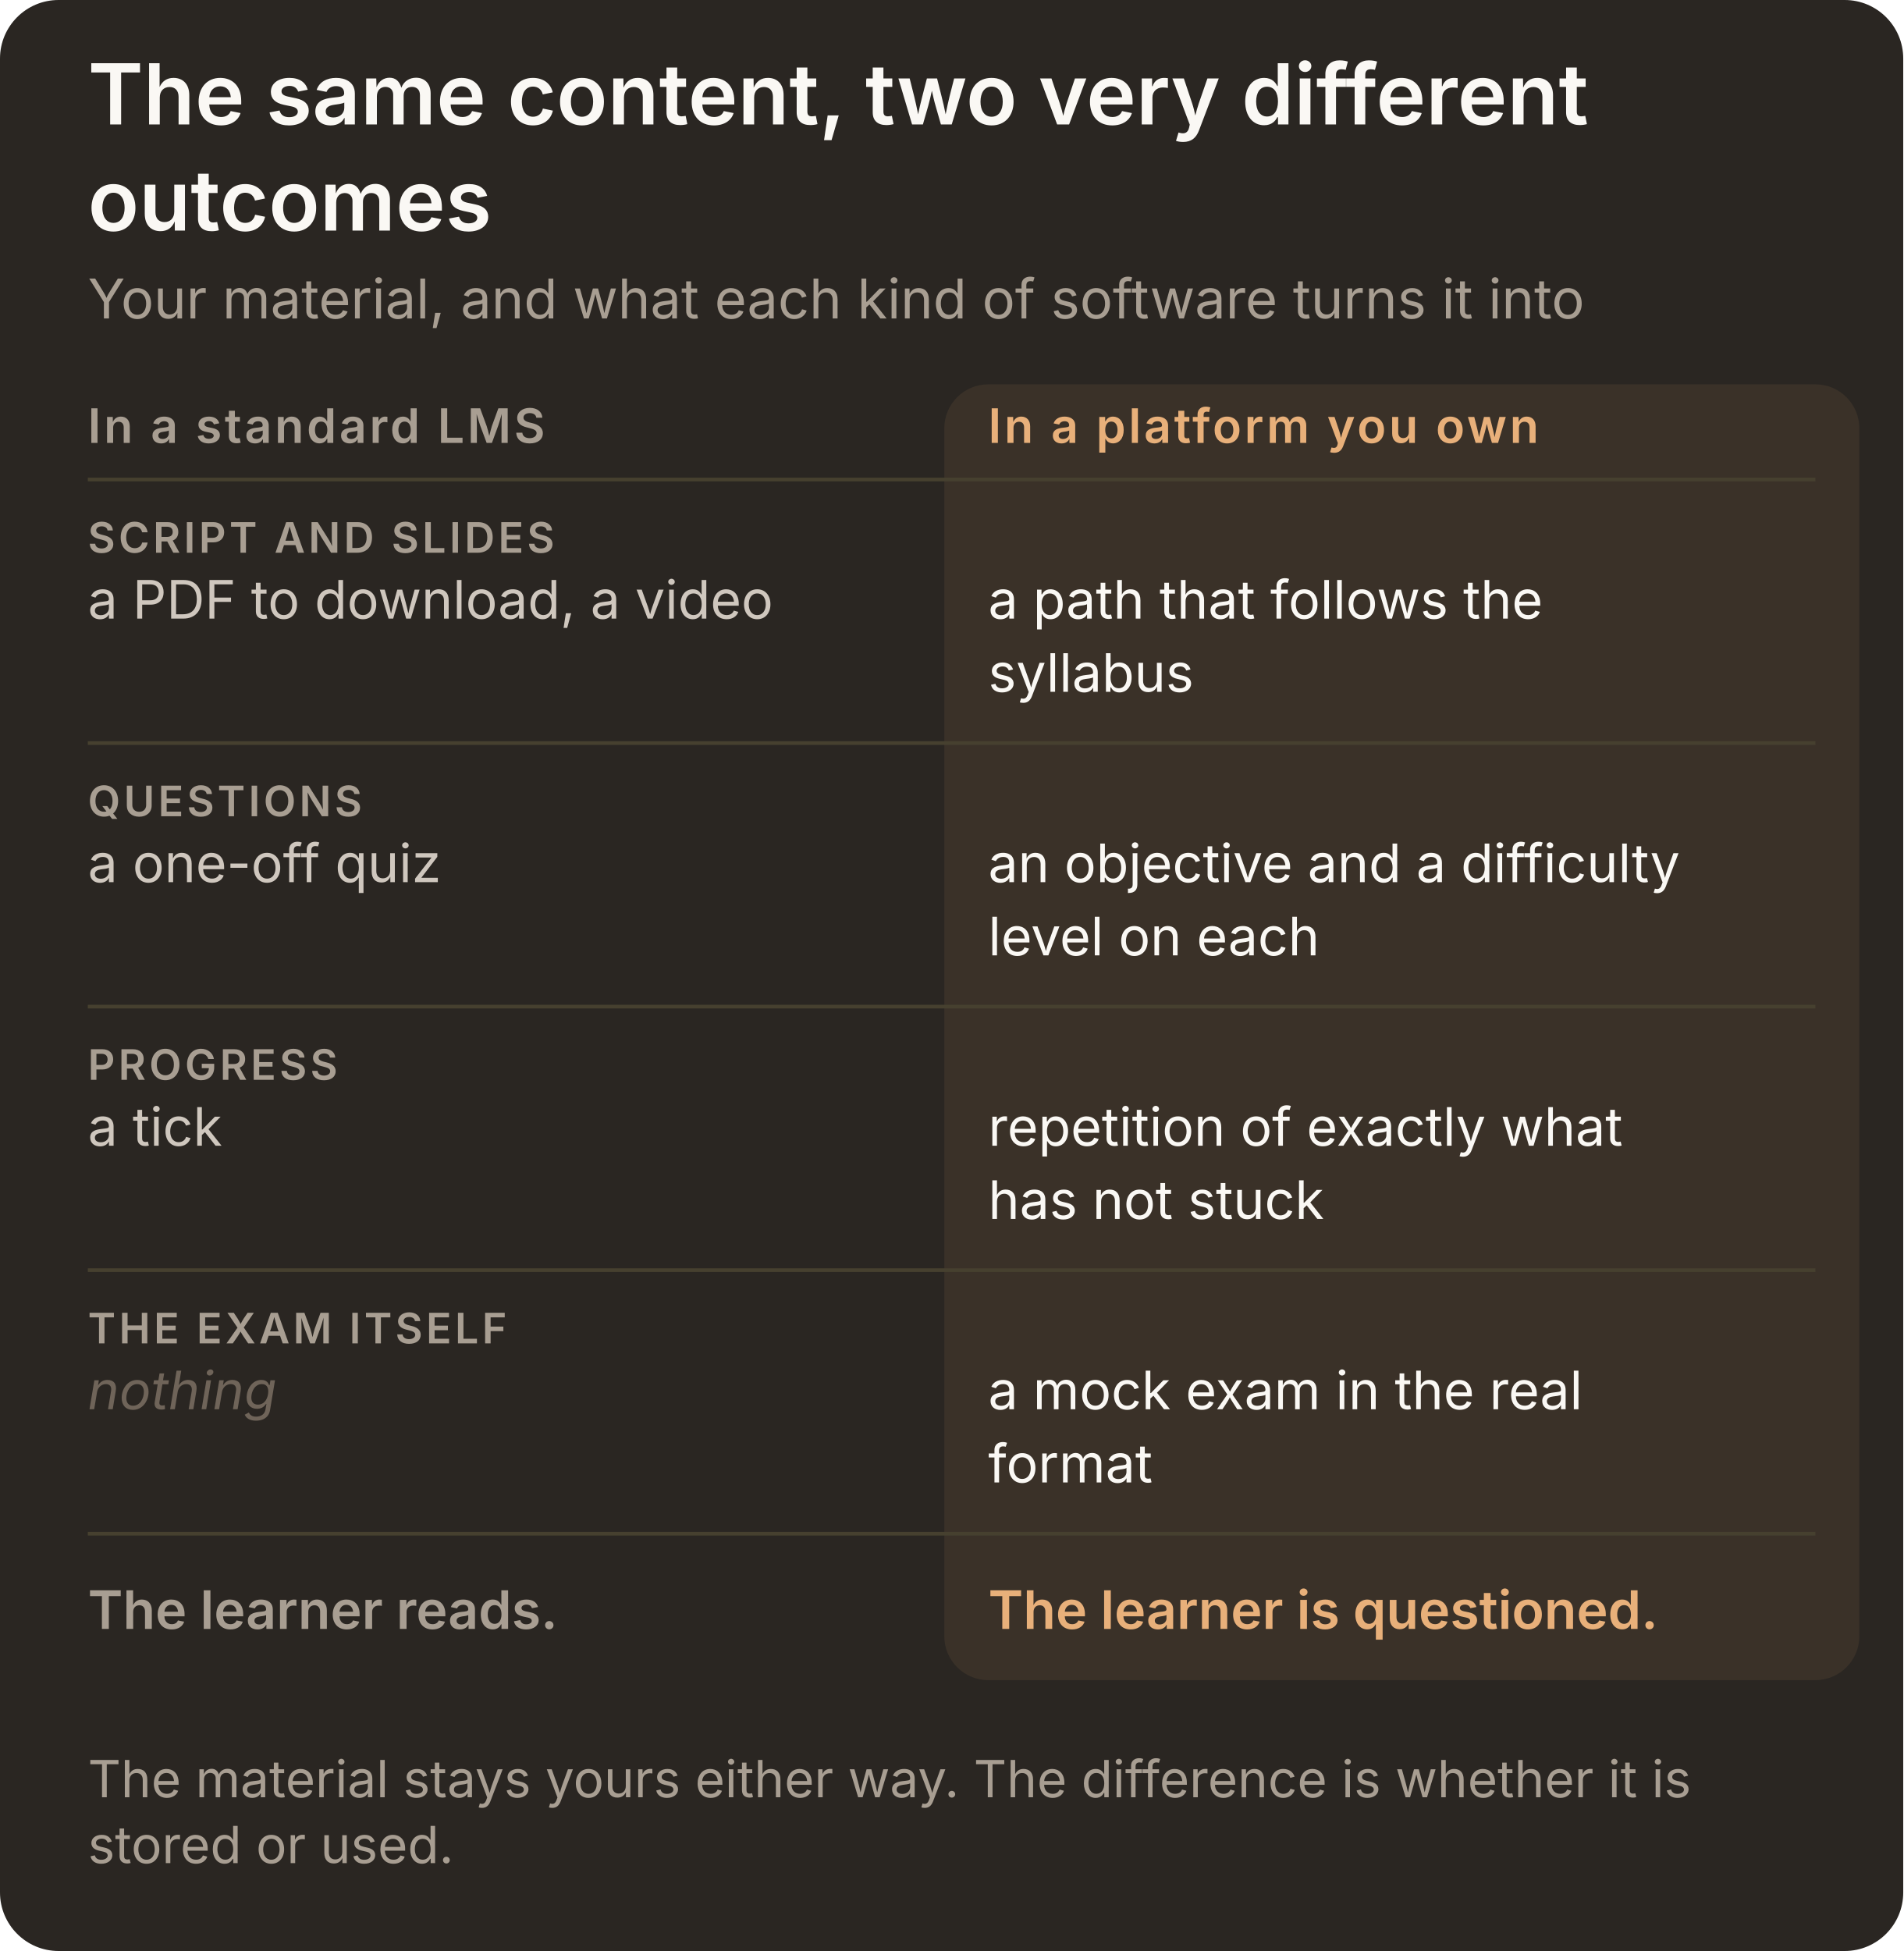
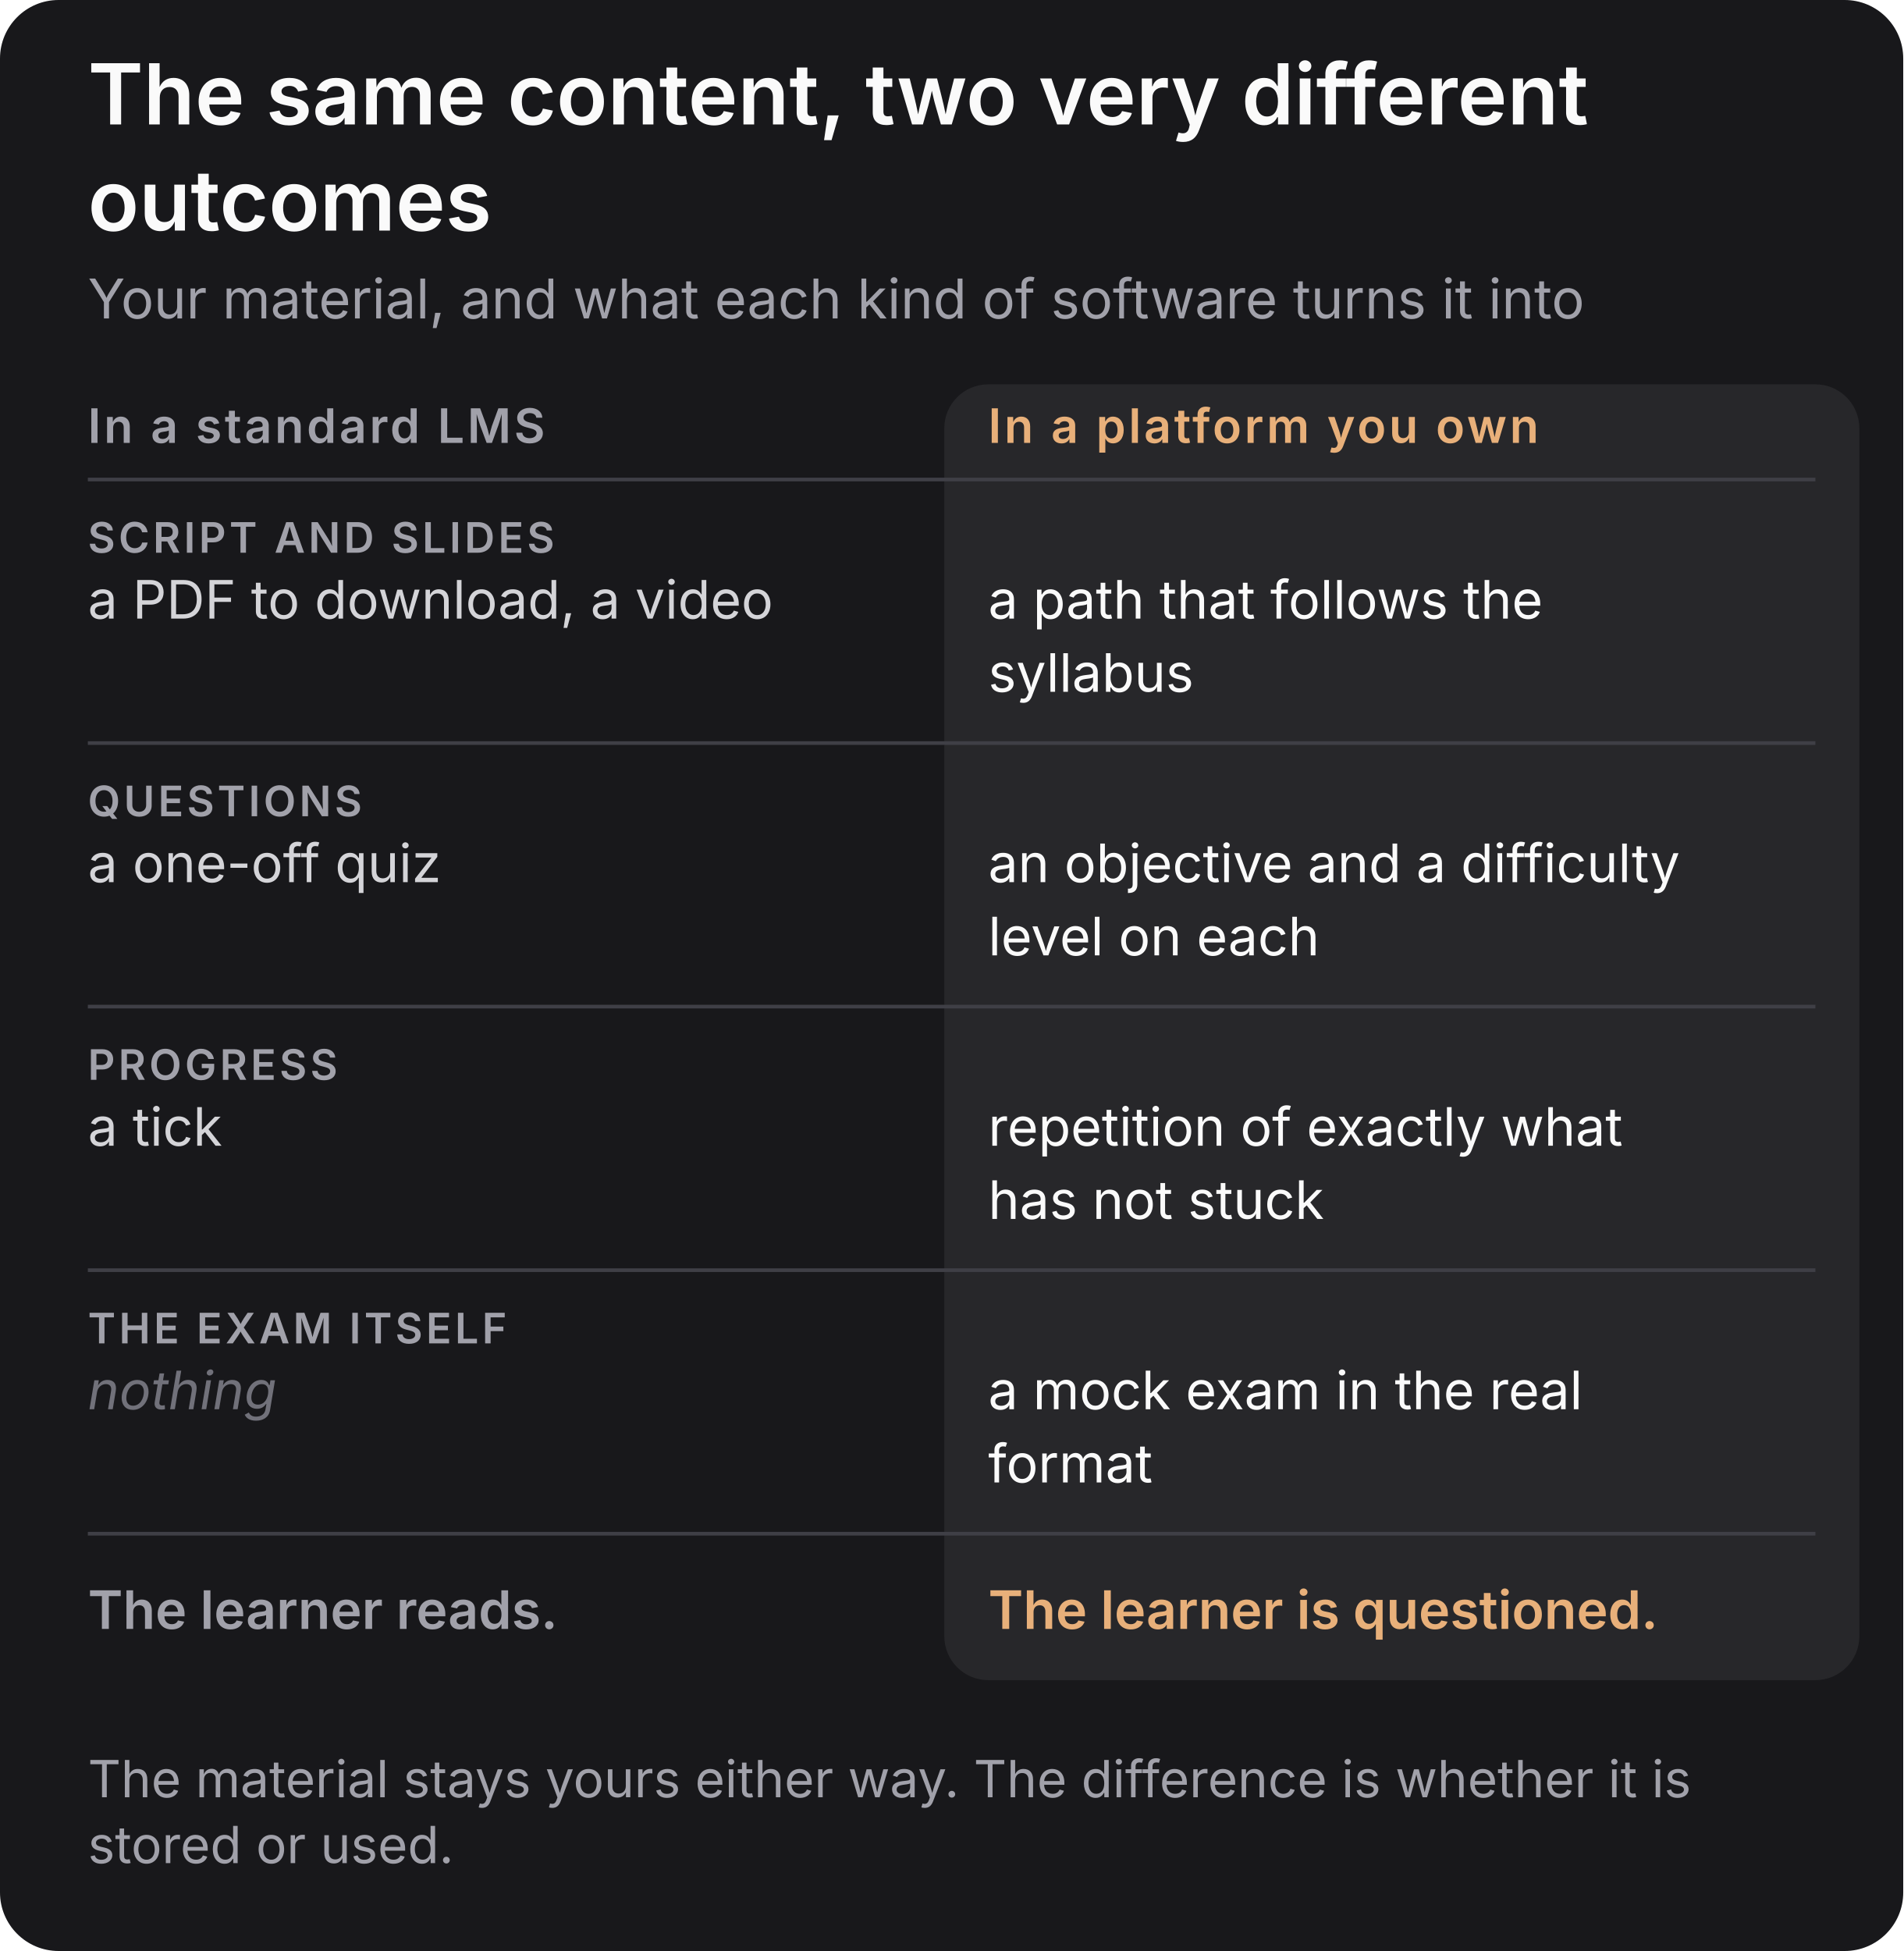
<svg xmlns="http://www.w3.org/2000/svg" width="520" height="533" viewBox="0 0 520 533" role="img" aria-label="Comparison of what a standard LMS and a platform you own each turn the same course material into: script and slides become a PDF and a video, against a path that follows the syllabus; questions become a one-off quiz, against questions each carrying an objective and a difficulty level; progress becomes a tick, against repetition of exactly what has not stuck; and for the exam itself a standard LMS offers nothing, where a platform you own runs a mock exam in the real format. The learner reads, or the learner is questioned.">
  <defs>
    <marker id="ar" markerWidth="8" markerHeight="8" refX="6" refY="3" orient="auto">
-       <path d="M0,0 L6,3 L0,6 Z" fill="#a89e92" />
+       <path d="M0,0 L6,3 L0,6 Z" fill="#a1a1aa" />
    </marker>
  </defs>
-   <rect x="0" y="0" width="520" height="533" rx="16" fill="#2a2622" />
-   <text x="24" y="34" font-family="'Inter', system-ui, -apple-system, sans-serif" font-size="23" fill="#faf8f4" font-weight="600">The same content, two very different</text>
-   <text x="24" y="63" font-family="'Inter', system-ui, -apple-system, sans-serif" font-size="23" fill="#faf8f4" font-weight="600">outcomes</text>
-   <text x="24" y="87" font-family="'Inter', system-ui, -apple-system, sans-serif" font-size="15" fill="#a89e92">Your material, and what each kind of software turns it into</text>
-   <rect x="258" y="105" width="250" height="354" rx="12" fill="#3a3128" />
-   <text x="24" y="121" font-family="'Inter', system-ui, -apple-system, sans-serif" font-size="13" fill="#a89e92" font-weight="600" letter-spacing="0.06em">In a standard LMS</text>
+   <rect x="0" y="0" width="520" height="533" rx="16" fill="#18181b" />
+   <text x="24" y="34" font-family="'Inter', system-ui, -apple-system, sans-serif" font-size="23" fill="#fafafa" font-weight="600">The same content, two very different</text>
+   <text x="24" y="63" font-family="'Inter', system-ui, -apple-system, sans-serif" font-size="23" fill="#fafafa" font-weight="600">outcomes</text>
+   <text x="24" y="87" font-family="'Inter', system-ui, -apple-system, sans-serif" font-size="15" fill="#a1a1aa">Your material, and what each kind of software turns it into</text>
+   <rect x="258" y="105" width="250" height="354" rx="12" fill="#27272a" />
+   <text x="24" y="121" font-family="'Inter', system-ui, -apple-system, sans-serif" font-size="13" fill="#a1a1aa" font-weight="600" letter-spacing="0.06em">In a standard LMS</text>
  <text x="270" y="121" font-family="'Inter', system-ui, -apple-system, sans-serif" font-size="13" fill="#e8b07a" font-weight="600" letter-spacing="0.06em">In a platform you own</text>
-   <path d="M24,131 L496,131" stroke="#46402f" stroke-width="1" />
-   <text x="24" y="151" font-family="'Inter', system-ui, -apple-system, sans-serif" font-size="11.5" fill="#a89e92" font-weight="600" letter-spacing="0.08em">SCRIPT AND SLIDES</text>
-   <text x="24" y="169" font-family="'Inter', system-ui, -apple-system, sans-serif" font-size="14.5" fill="#cfc7be">a PDF to download, a video</text>
-   <text x="270" y="169" font-family="'Inter', system-ui, -apple-system, sans-serif" font-size="14.5" fill="#faf8f4">a path that follows the</text>
-   <text x="270" y="189" font-family="'Inter', system-ui, -apple-system, sans-serif" font-size="14.5" fill="#faf8f4">syllabus</text>
-   <path d="M24,203 L496,203" stroke="#46402f" stroke-width="1" />
-   <text x="24" y="223" font-family="'Inter', system-ui, -apple-system, sans-serif" font-size="11.5" fill="#a89e92" font-weight="600" letter-spacing="0.08em">QUESTIONS</text>
-   <text x="24" y="241" font-family="'Inter', system-ui, -apple-system, sans-serif" font-size="14.5" fill="#cfc7be">a one-off quiz</text>
-   <text x="270" y="241" font-family="'Inter', system-ui, -apple-system, sans-serif" font-size="14.5" fill="#faf8f4">an objective and a difficulty</text>
-   <text x="270" y="261" font-family="'Inter', system-ui, -apple-system, sans-serif" font-size="14.5" fill="#faf8f4">level on each</text>
-   <path d="M24,275 L496,275" stroke="#46402f" stroke-width="1" />
-   <text x="24" y="295" font-family="'Inter', system-ui, -apple-system, sans-serif" font-size="11.5" fill="#a89e92" font-weight="600" letter-spacing="0.08em">PROGRESS</text>
-   <text x="24" y="313" font-family="'Inter', system-ui, -apple-system, sans-serif" font-size="14.5" fill="#cfc7be">a tick</text>
-   <text x="270" y="313" font-family="'Inter', system-ui, -apple-system, sans-serif" font-size="14.5" fill="#faf8f4">repetition of exactly what</text>
-   <text x="270" y="333" font-family="'Inter', system-ui, -apple-system, sans-serif" font-size="14.5" fill="#faf8f4">has not stuck</text>
-   <path d="M24,347 L496,347" stroke="#46402f" stroke-width="1" />
-   <text x="24" y="367" font-family="'Inter', system-ui, -apple-system, sans-serif" font-size="11.5" fill="#a89e92" font-weight="600" letter-spacing="0.08em">THE EXAM ITSELF</text>
-   <text x="24" y="385" font-family="'Inter', system-ui, -apple-system, sans-serif" font-size="14.5" fill="#6f6459" font-style="italic">nothing</text>
-   <text x="270" y="385" font-family="'Inter', system-ui, -apple-system, sans-serif" font-size="14.5" fill="#faf8f4">a mock exam in the real</text>
-   <text x="270" y="405" font-family="'Inter', system-ui, -apple-system, sans-serif" font-size="14.5" fill="#faf8f4">format</text>
-   <path d="M24,419 L496,419" stroke="#46402f" stroke-width="1" />
-   <text x="24" y="445" font-family="'Inter', system-ui, -apple-system, sans-serif" font-size="14.5" fill="#a89e92" font-weight="600">The learner reads.</text>
+   <path d="M24,131 L496,131" stroke="#3f3f46" stroke-width="1" />
+   <text x="24" y="151" font-family="'Inter', system-ui, -apple-system, sans-serif" font-size="11.5" fill="#a1a1aa" font-weight="600" letter-spacing="0.08em">SCRIPT AND SLIDES</text>
+   <text x="24" y="169" font-family="'Inter', system-ui, -apple-system, sans-serif" font-size="14.5" fill="#d4d4d8">a PDF to download, a video</text>
+   <text x="270" y="169" font-family="'Inter', system-ui, -apple-system, sans-serif" font-size="14.5" fill="#fafafa">a path that follows the</text>
+   <text x="270" y="189" font-family="'Inter', system-ui, -apple-system, sans-serif" font-size="14.5" fill="#fafafa">syllabus</text>
+   <path d="M24,203 L496,203" stroke="#3f3f46" stroke-width="1" />
+   <text x="24" y="223" font-family="'Inter', system-ui, -apple-system, sans-serif" font-size="11.5" fill="#a1a1aa" font-weight="600" letter-spacing="0.08em">QUESTIONS</text>
+   <text x="24" y="241" font-family="'Inter', system-ui, -apple-system, sans-serif" font-size="14.5" fill="#d4d4d8">a one-off quiz</text>
+   <text x="270" y="241" font-family="'Inter', system-ui, -apple-system, sans-serif" font-size="14.5" fill="#fafafa">an objective and a difficulty</text>
+   <text x="270" y="261" font-family="'Inter', system-ui, -apple-system, sans-serif" font-size="14.5" fill="#fafafa">level on each</text>
+   <path d="M24,275 L496,275" stroke="#3f3f46" stroke-width="1" />
+   <text x="24" y="295" font-family="'Inter', system-ui, -apple-system, sans-serif" font-size="11.5" fill="#a1a1aa" font-weight="600" letter-spacing="0.08em">PROGRESS</text>
+   <text x="24" y="313" font-family="'Inter', system-ui, -apple-system, sans-serif" font-size="14.5" fill="#d4d4d8">a tick</text>
+   <text x="270" y="313" font-family="'Inter', system-ui, -apple-system, sans-serif" font-size="14.5" fill="#fafafa">repetition of exactly what</text>
+   <text x="270" y="333" font-family="'Inter', system-ui, -apple-system, sans-serif" font-size="14.5" fill="#fafafa">has not stuck</text>
+   <path d="M24,347 L496,347" stroke="#3f3f46" stroke-width="1" />
+   <text x="24" y="367" font-family="'Inter', system-ui, -apple-system, sans-serif" font-size="11.5" fill="#a1a1aa" font-weight="600" letter-spacing="0.08em">THE EXAM ITSELF</text>
+   <text x="24" y="385" font-family="'Inter', system-ui, -apple-system, sans-serif" font-size="14.5" fill="#71717a" font-style="italic">nothing</text>
+   <text x="270" y="385" font-family="'Inter', system-ui, -apple-system, sans-serif" font-size="14.5" fill="#fafafa">a mock exam in the real</text>
+   <text x="270" y="405" font-family="'Inter', system-ui, -apple-system, sans-serif" font-size="14.5" fill="#fafafa">format</text>
+   <path d="M24,419 L496,419" stroke="#3f3f46" stroke-width="1" />
+   <text x="24" y="445" font-family="'Inter', system-ui, -apple-system, sans-serif" font-size="14.5" fill="#a1a1aa" font-weight="600">The learner reads.</text>
  <text x="270" y="445" font-family="'Inter', system-ui, -apple-system, sans-serif" font-size="14.5" fill="#e8b07a" font-weight="600">The learner is questioned.</text>
-   <text x="24" y="491" font-family="'Inter', system-ui, -apple-system, sans-serif" font-size="14" fill="#a89e92">The material stays yours either way. The difference is whether it is</text>
-   <text x="24" y="509" font-family="'Inter', system-ui, -apple-system, sans-serif" font-size="14" fill="#a89e92">stored or used.</text>
+   <text x="24" y="491" font-family="'Inter', system-ui, -apple-system, sans-serif" font-size="14" fill="#a1a1aa">The material stays yours either way. The difference is whether it is</text>
+   <text x="24" y="509" font-family="'Inter', system-ui, -apple-system, sans-serif" font-size="14" fill="#a1a1aa">stored or used.</text>
</svg>
